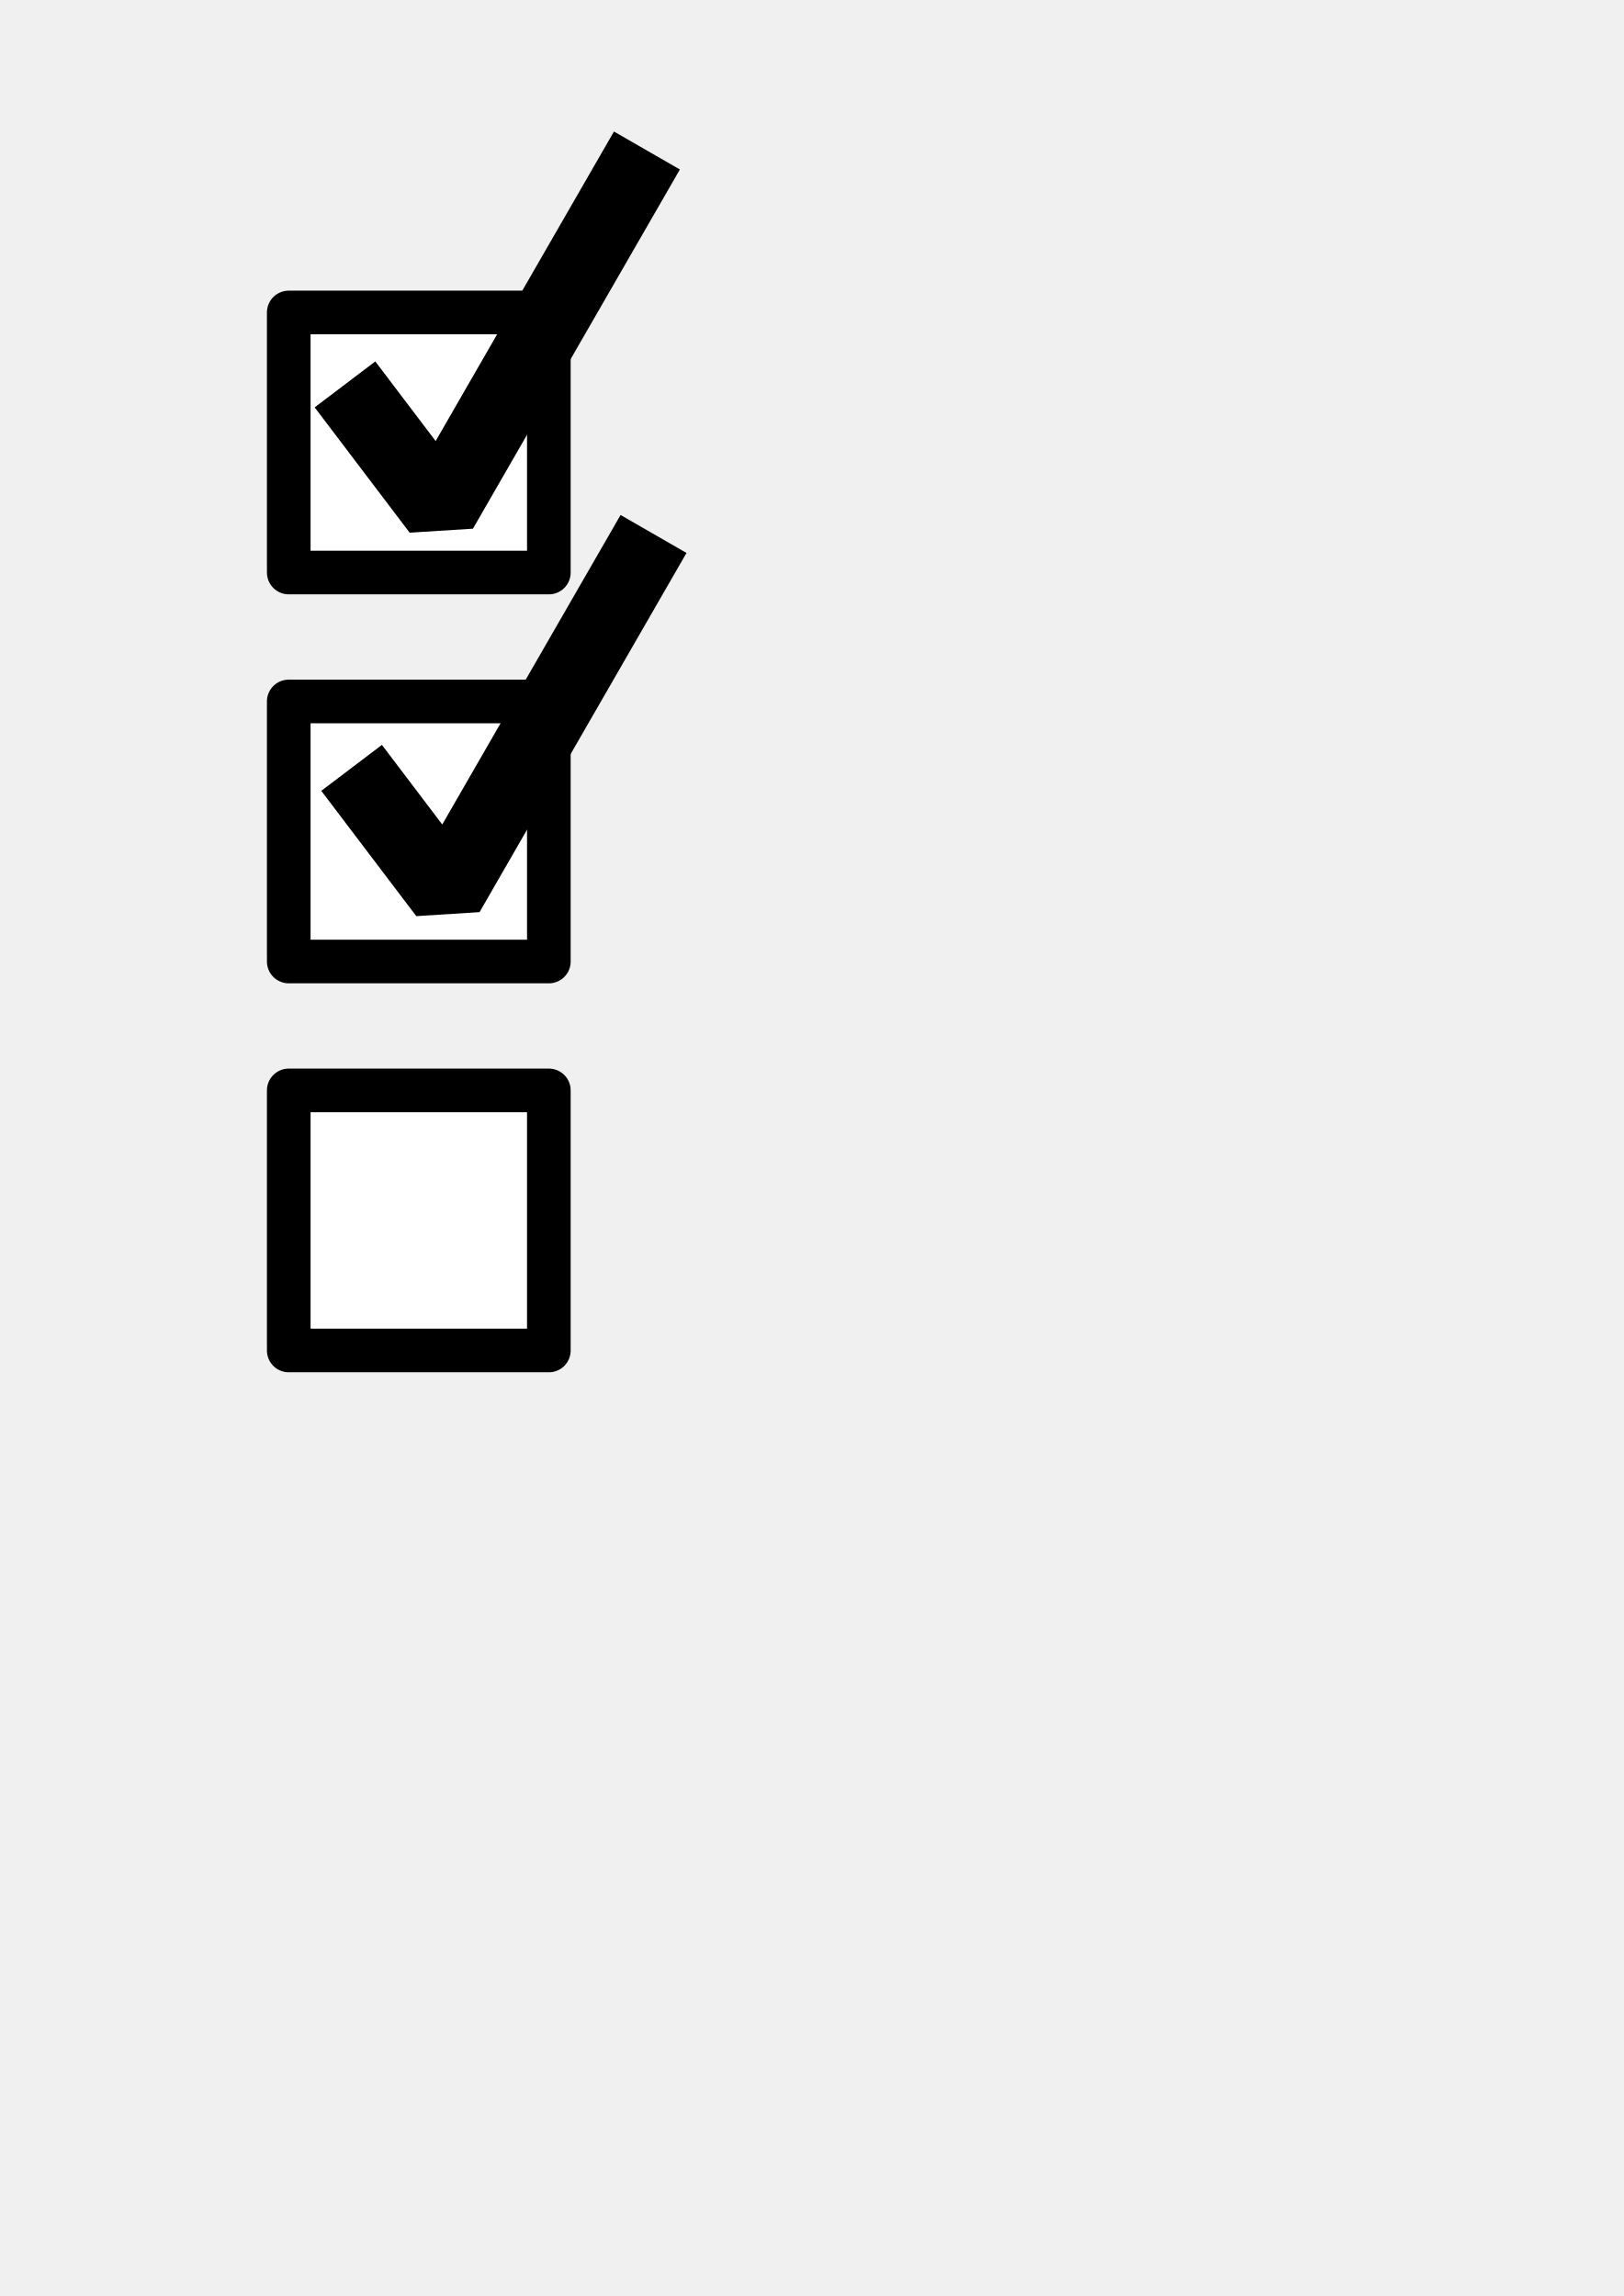
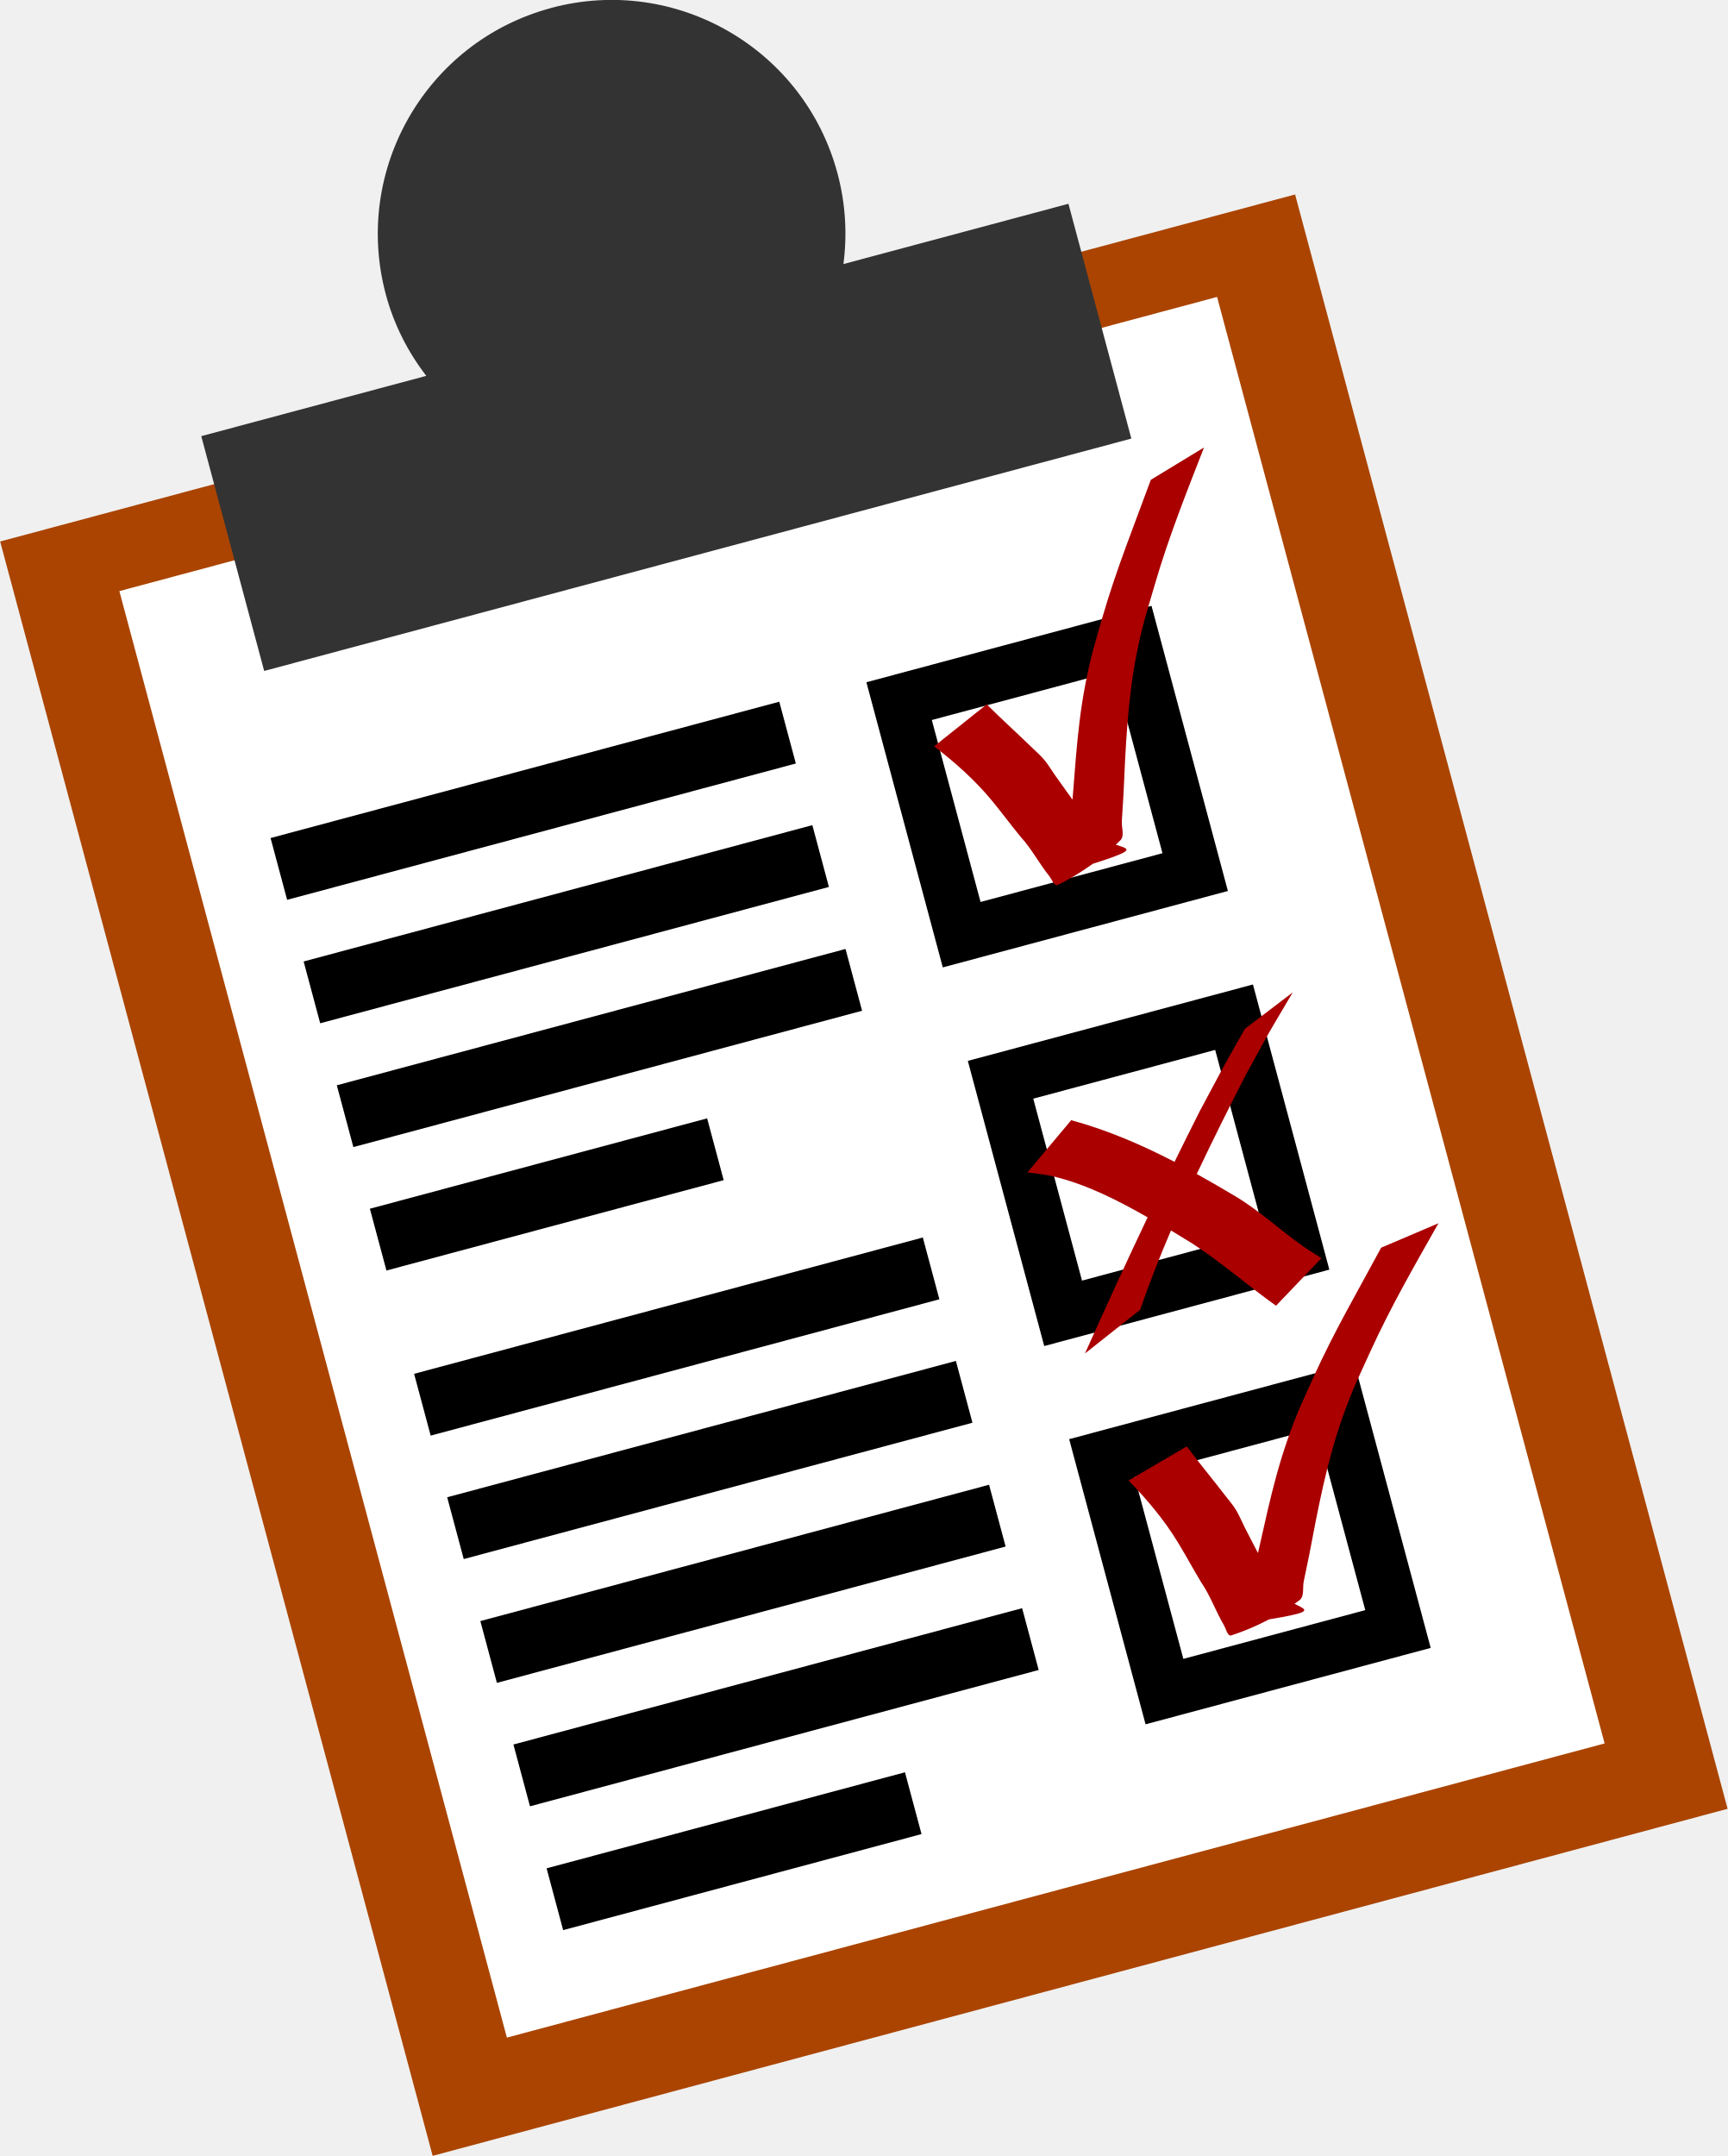
- <svg xmlns="http://www.w3.org/2000/svg" version="1.1" viewBox="0 0 744.09 1052.4">
-   <g transform="translate(-64.65 -86.873)" stroke="#000">
-     <rect x="196.98" y="230.1" width="119.2" height="119.2" fill="#fff" stroke-linecap="round" stroke-linejoin="round" stroke-width="20" />
-     <rect x="196.98" y="586.68" width="119.2" height="119.2" fill="#fff" stroke-linecap="round" stroke-linejoin="round" stroke-width="20" />
-     <rect x="196.98" y="408.39" width="119.2" height="119.2" fill="#fff" stroke-linecap="round" stroke-linejoin="round" stroke-width="20" />
-     <path d="m222.75 263.07 43.534 57.433 94.842-164.64" fill="none" stroke-miterlimit="0" stroke-width="34.863" />
-     <path d="m225.78 438.83 43.534 57.433 94.842-164.64" fill="none" stroke-miterlimit="0" stroke-width="34.863" />
+ <svg xmlns="http://www.w3.org/2000/svg" viewBox="0 0 358.359 447.205">
+   <g transform="matrix(8.131 0 0 8.131 -3713.5 -3307.9)">
+     <path transform="matrix(.96593,-.25882,.25882,.96593,0,0)" d="m332.28 524.51h34.204v42.635h-34.204z" fill="#a40" />
+     <path transform="matrix(.96593,-.25882,.25882,.96593,0,0)" d="m334.89 526.52h28.995v38.202h-28.995z" fill="#fff" />
+     <g transform="matrix(.96593 -.25882 .25882 .96593 -108.99 100.14)" fill="none" stroke="#000" stroke-width="1.632">
+       <path d="m468.18 465.9h13.437" />
+       <path d="m468.18 469.16h13.437" />
+       <path d="m468.18 472.43 13.437 1e-5" />
+       <path d="m468.18 475.69h8.908" />
+       <path d="m468.18 480.05h13.437" />
+       <path d="m468.18 483.31h13.437" />
+       <path d="m468.18 486.58h13.437" />
+       <path d="m468.18 489.84h13.437" />
+       <path d="m468.18 493.11h9.466" />
+     </g>
+     <path d="m470.77 407.03c-3.181 0.852-5.07 4.124-4.218 7.305 0.209 0.78 0.569 1.476 1.033 2.079l-5.741 1.538 1.605 5.99 22.125-5.928-1.605-5.99-5.741 1.538c0.099-0.754 0.057-1.535-0.152-2.316-0.852-3.181-4.124-5.07-7.305-4.218z" fill="#333" />
+     <path transform="matrix(.96593,-.25882,.25882,.96593,0,0)" d="m353.38 534.38h6.168v6.168h-6.168z" fill="none" stroke="#000" stroke-width="1.363" />
+     <path d="m481.884,424.793c.383.383.787.746 1.175,1.123 .101.098.209.191.299.3 .109.133.195.283.295.423l.393.549c.04.053.663.892.753.981 .419.417 1.656.132-1.028.946-.148.045.108-.291.139-.442 .049-.235.067-.476.1-.714 .117-1.215.155-2.44.384-3.642 .146-.765.242-1.04.455-1.787 .343-1.177.8-2.315 1.222-3.464l1.357-.825c-.445,1.143-.901,2.284-1.245,3.463-.209.715-.322,1.041-.468,1.773-.237,1.186-.288,2.399-.341,3.604-.014.231-.027.463-.043.694-.011.163.077.374-.039.489-.461.459-1.006.845-1.588,1.134-.097.048-.161-.146-.229-.23-.258-.321-.447-.693-.728-.997-.247-.302-.48-.616-.728-.918-.43-.522-.943-.978-1.477-1.388l1.344-1.072z" fill="#a00" />
+     <path transform="matrix(.96593,-.25882,.25882,.96593,0,0)" d="m353.38 544.38h6.168v6.168h-6.168z" fill="none" stroke="#000" stroke-width="1.363" />
+     <path d="m489.694,432.14-1.223.932c-.75,1.327-.368.64-1.145,2.087-.22.434-.436.87-.65,1.306-.842-.437-1.718-.813-2.637-1.063l-1.116,1.332c.218.033.438.049.653.1 .852.203 1.647.609 2.413,1.046-.548,1.151-1.076,2.31-1.598,3.473l1.406-1.113c.236-.683.504-1.361.788-2.025 .172.103.343.211.513.313 .759.486 1.434,1.085 2.167,1.607l1.159-1.212c-.161-.105-.322-.2-.479-.311-.582-.411-1.101-.9-1.714-1.267-.326-.194-.655-.386-.988-.571 .4-.848.821-1.69 1.248-2.522 .806-1.468.407-.762 1.203-2.114z" fill="#a00" />
+     <path transform="matrix(.96593,-.25882,.25882,.96593,0,0)" d="m353.38 554.37h6.168v6.168h-6.168z" fill="none" stroke="#000" stroke-width="1.363" />
+     <path d="m486.988,443.724c.324.434.672.85 1.002,1.28 .086.112.18.219.253.34 .089.147.153.308.231.461l.31.599c.032.059.529.977.605,1.078 .355.472 1.62.367-1.153.789-.153.023.148-.272.201-.417 .082-.226.134-.461.201-.692 .289-1.186.502-2.393.9-3.55 .253-.736.388-.994.706-1.704 .507-1.116 1.123-2.177 1.704-3.254l1.461-.622c-.604,1.068-1.218,2.132-1.727,3.25-.309.678-.467.985-.716,1.688-.404,1.14-.628,2.333-.853,3.518l-.141.681c-.034.16.023.381-.109.479-.521.389-1.116.692-1.734.896-.103.034-.139-.167-.194-.261-.209-.354-.344-.75-.579-1.091-.202-.335-.387-.679-.59-1.013-.351-.578-.793-1.103-1.263-1.585l1.483-.869z" fill="#a00" />
  </g>
</svg>
